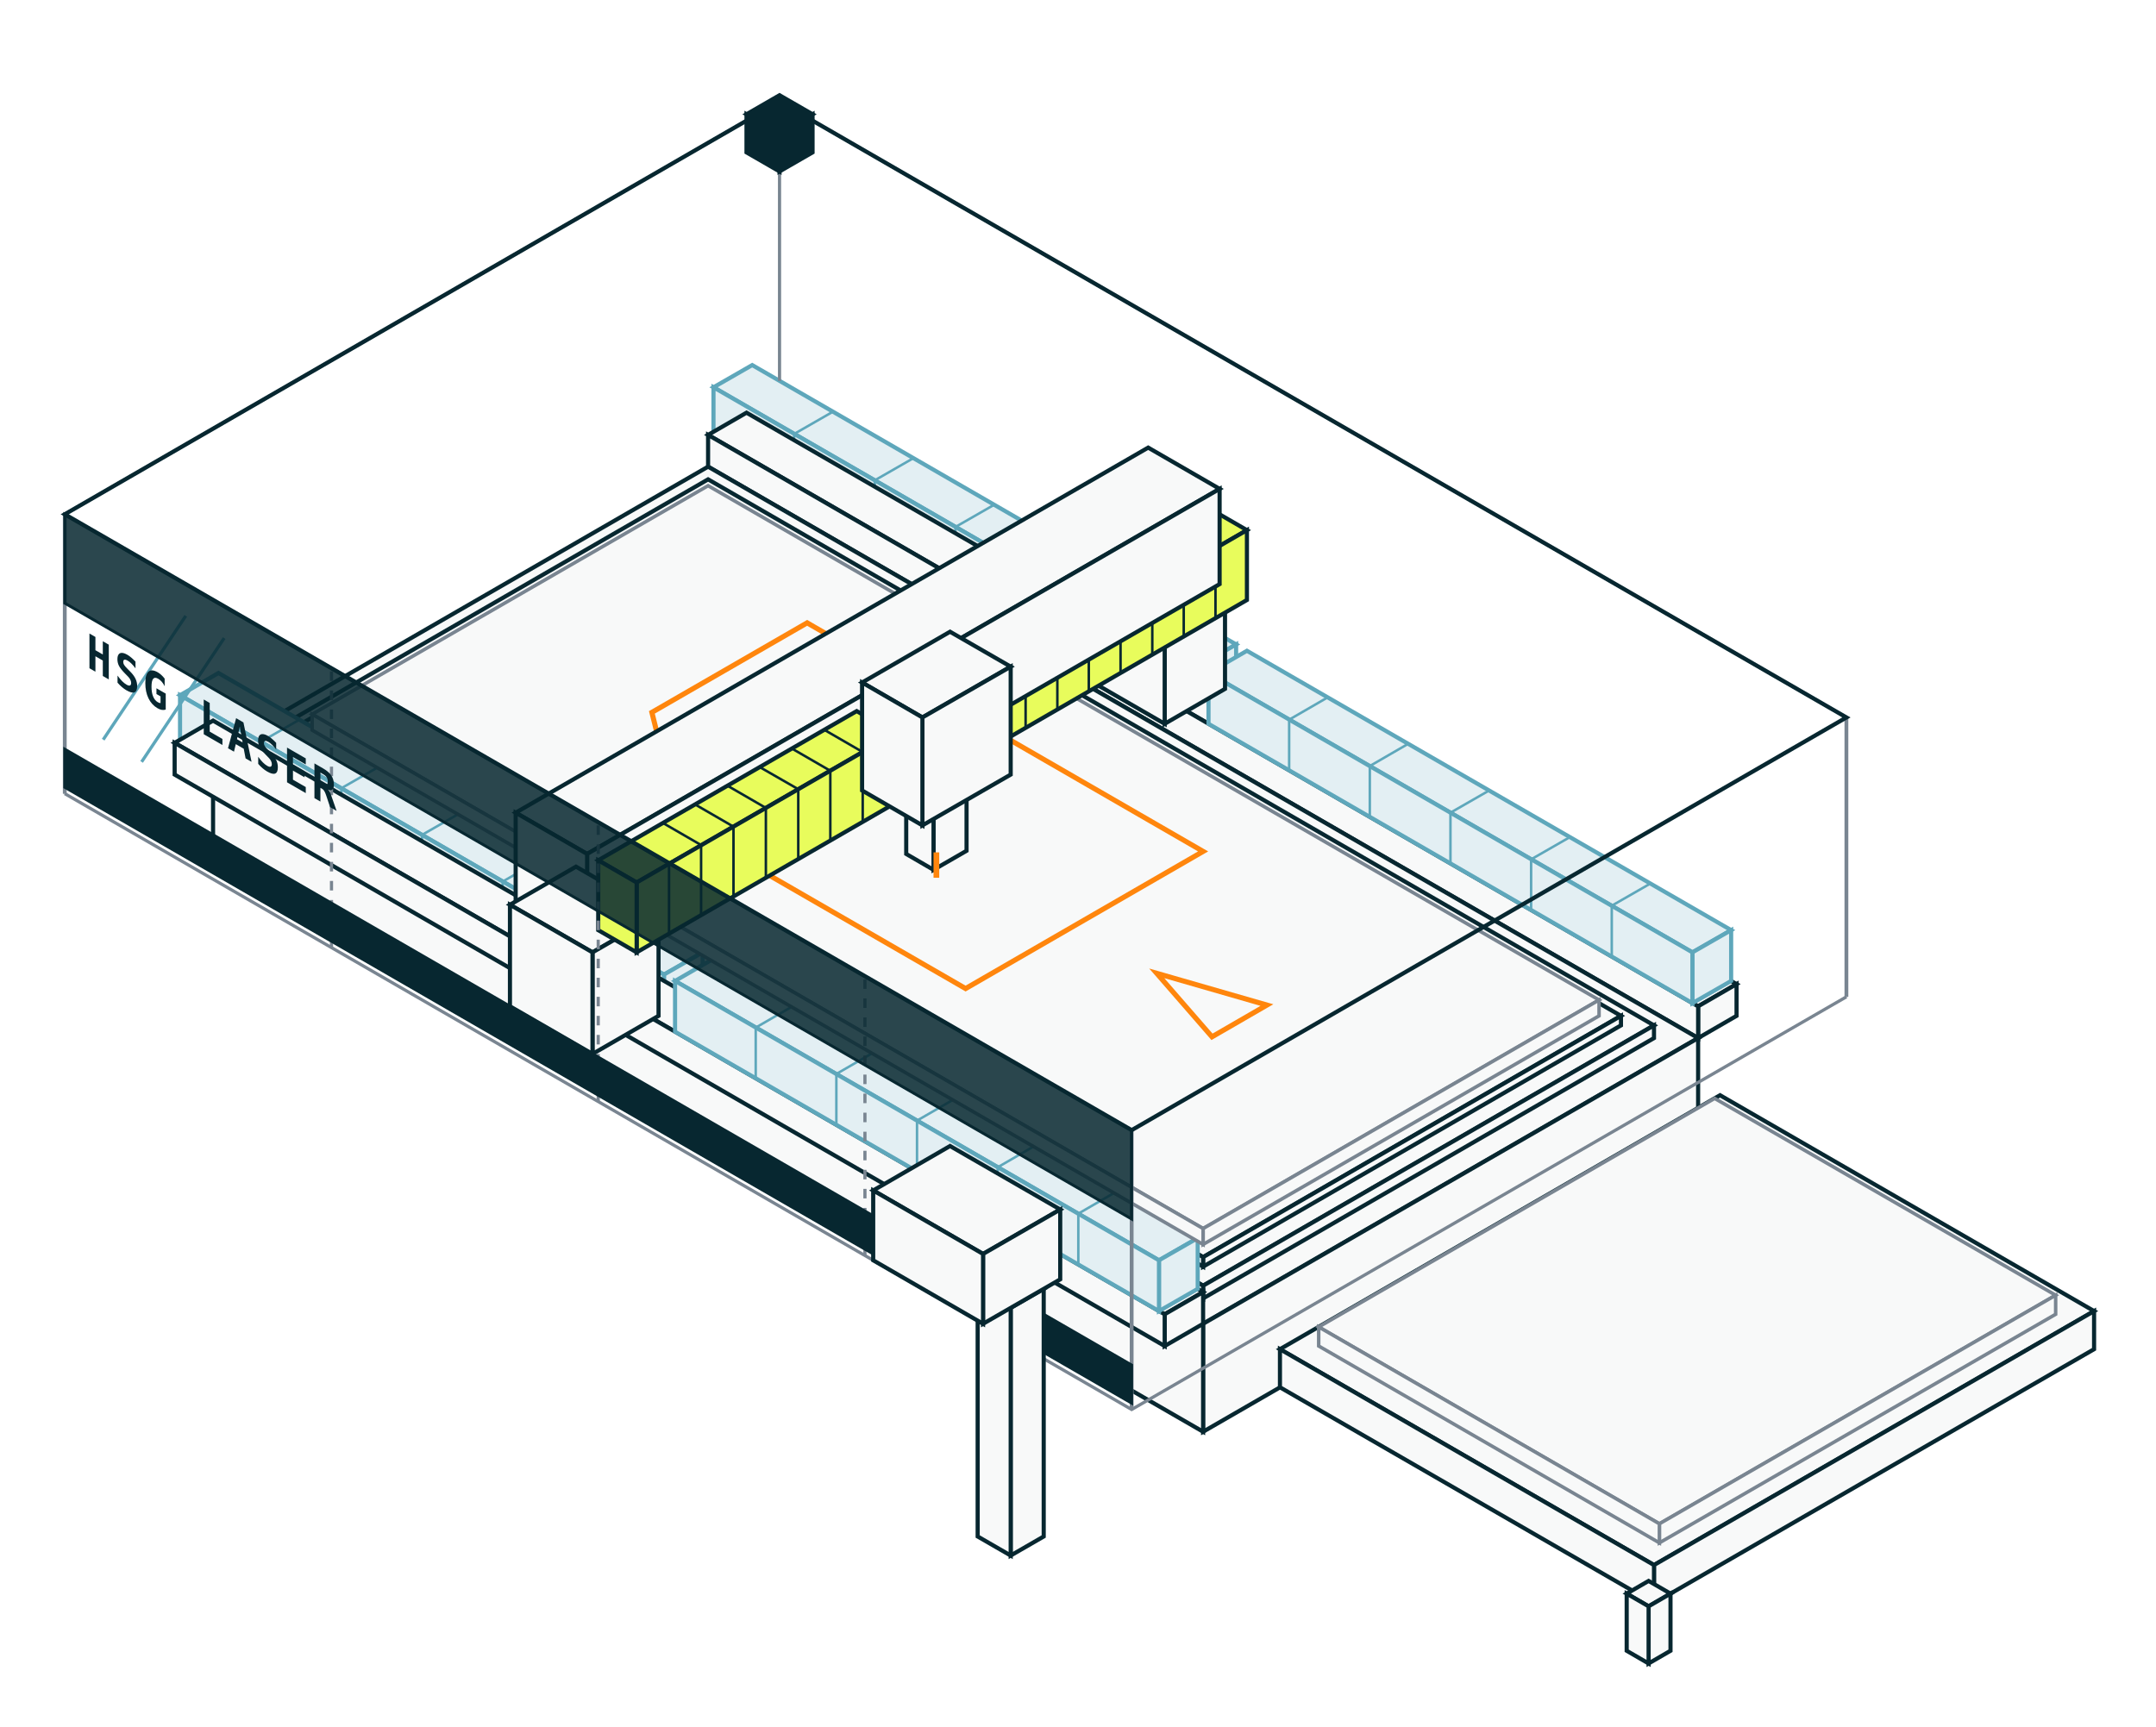
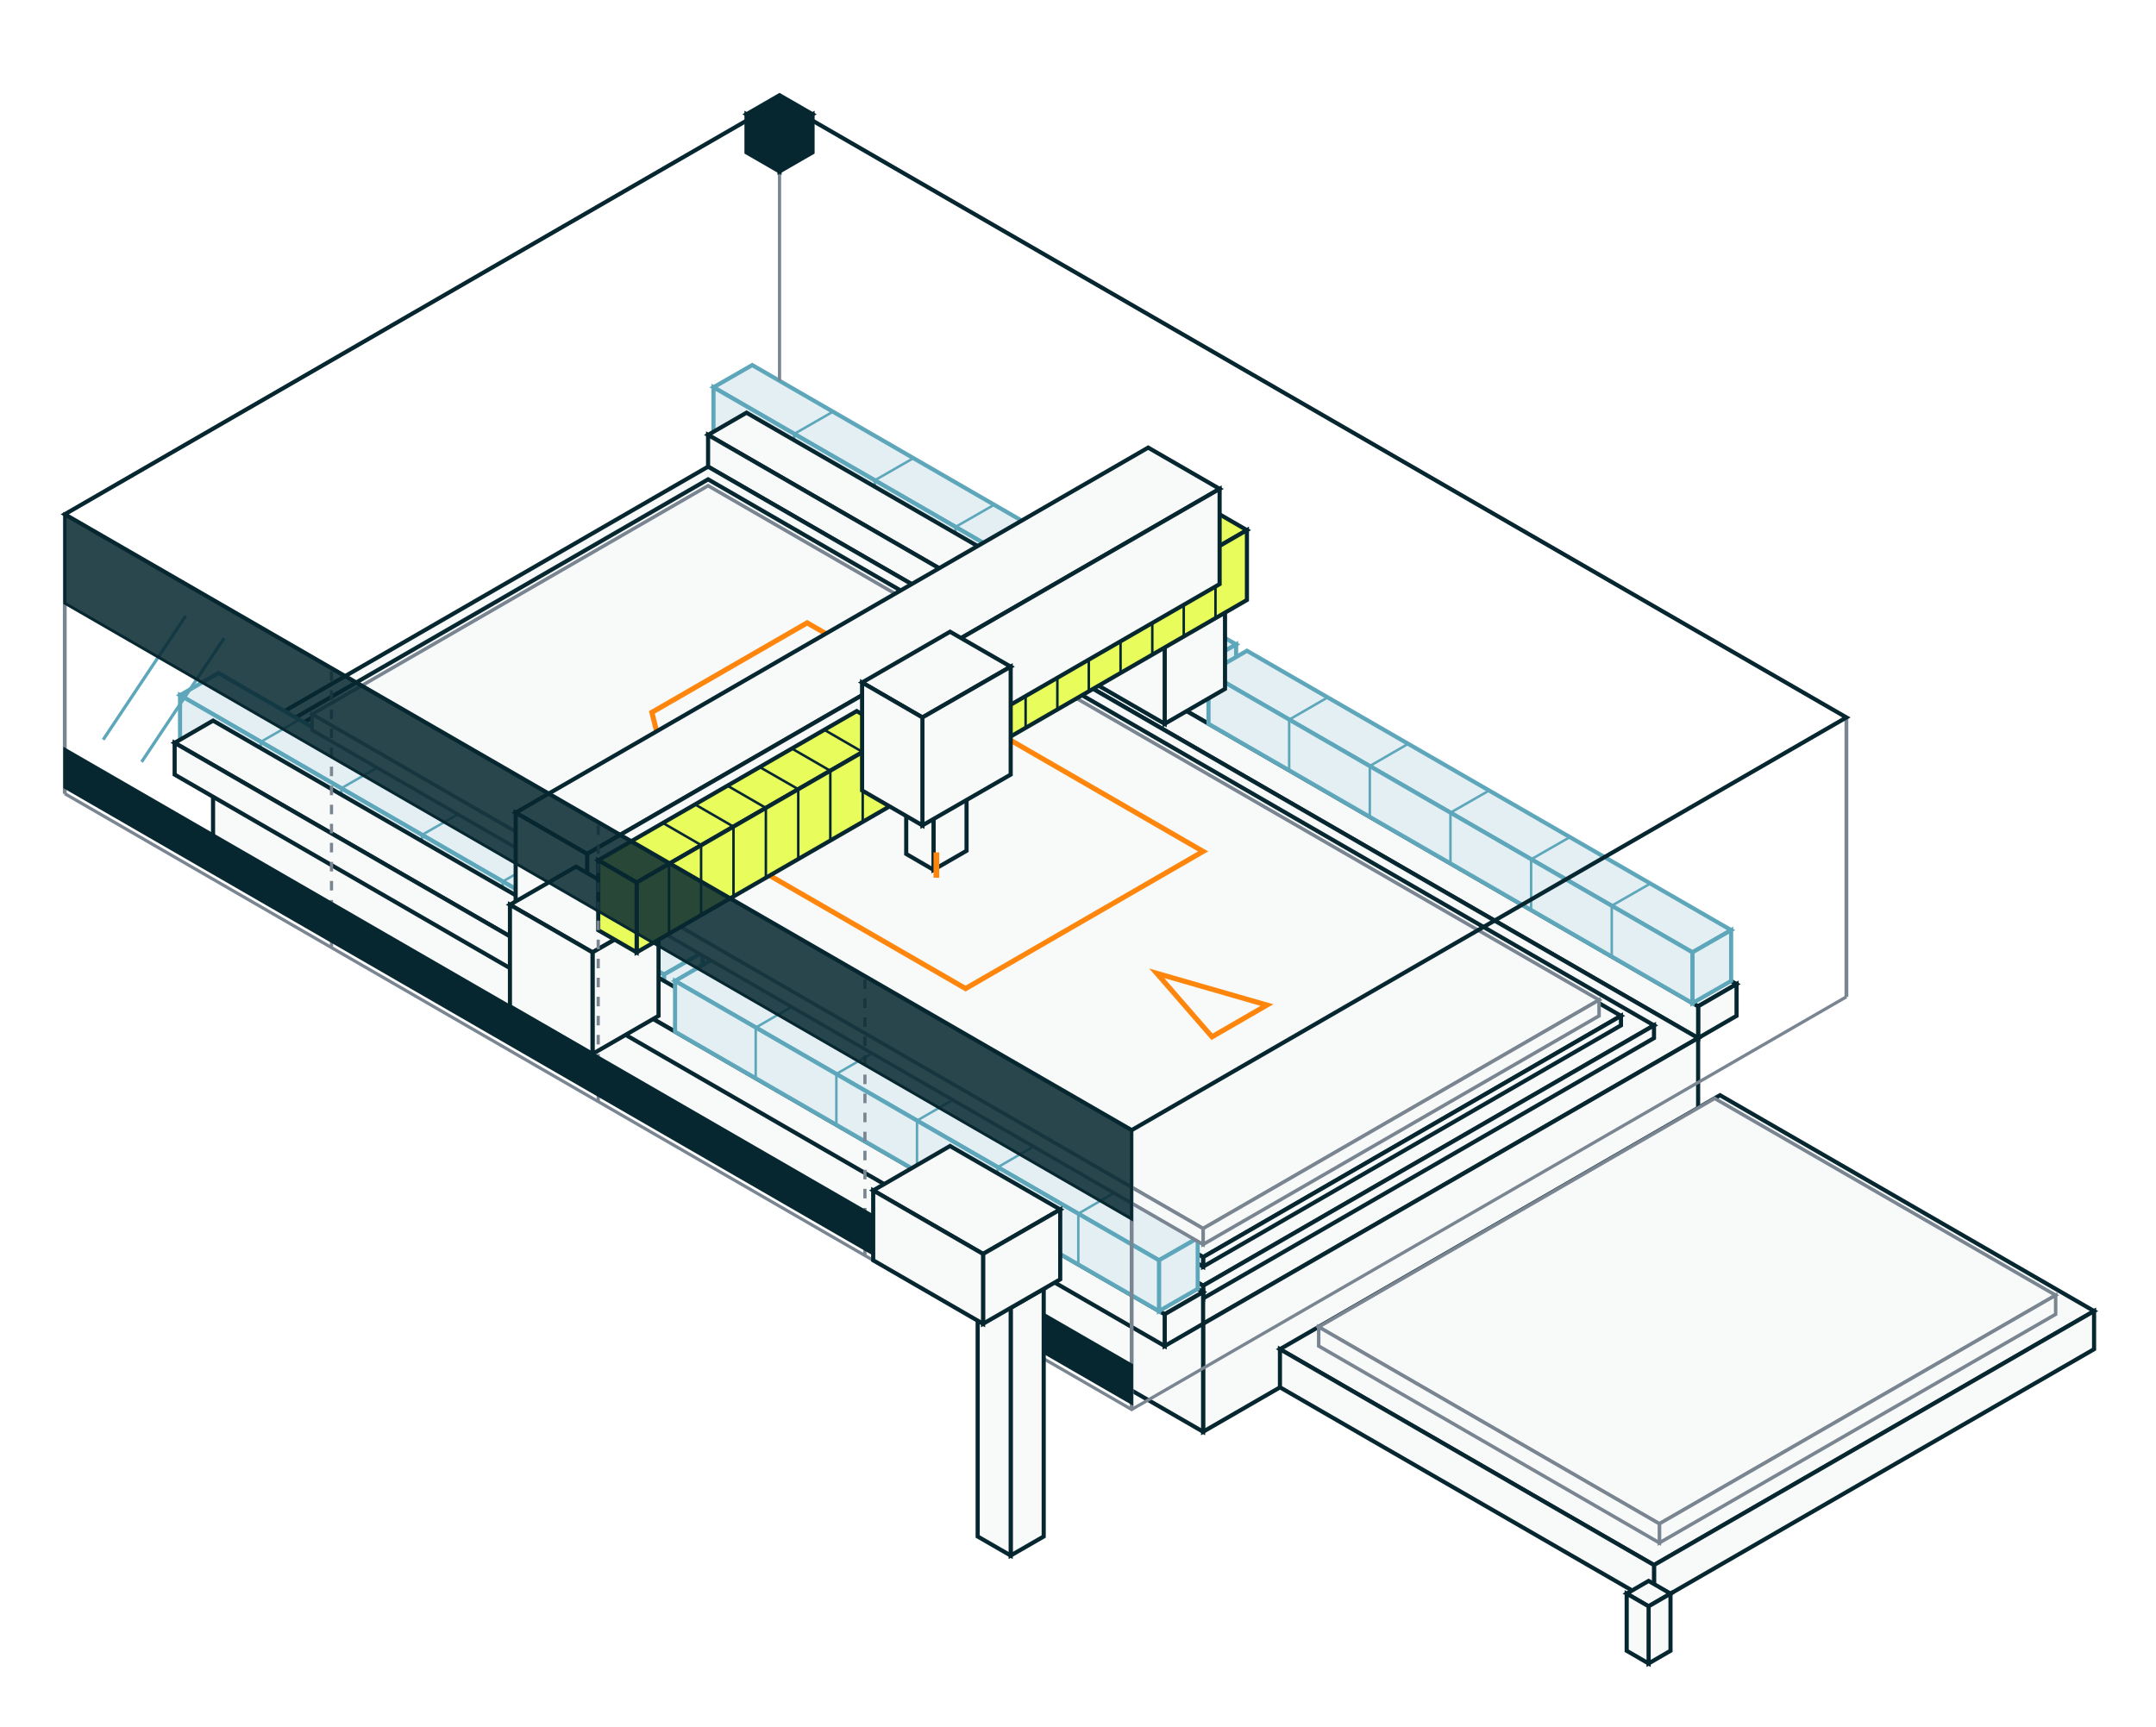
<svg xmlns="http://www.w3.org/2000/svg" class="mach" viewBox="-223 -181 679 544" aria-hidden="true">
  <g id="base">
    <polygon points="13.9,-66.0 166.3,22.0 154.2,29.0 1.7,-59.0" fill="#E3EFF3" stroke="#5EA7BB" stroke-width="1.3" stroke-linejoin="miter" />
    <polygon points="166.3,38.0 154.2,45.0 154.2,29.0 166.3,22.0" fill="#E3EFF3" stroke="#5EA7BB" stroke-width="1.3" stroke-linejoin="miter" />
    <polygon points="1.7,-43.0 154.2,45.0 154.2,29.0 1.7,-59.0" fill="#E3EFF3" stroke="#5EA7BB" stroke-width="1.3" stroke-linejoin="miter" />
    <line x1="39.3" y1="-51.3" x2="27.1" y2="-44.3" stroke="#5EA7BB" stroke-width="0.78" />
    <line x1="27.1" y1="-28.3" x2="27.1" y2="-44.3" stroke="#5EA7BB" stroke-width="0.78" />
    <line x1="64.7" y1="-36.7" x2="52.5" y2="-29.7" stroke="#5EA7BB" stroke-width="0.78" />
    <line x1="52.5" y1="-13.7" x2="52.5" y2="-29.7" stroke="#5EA7BB" stroke-width="0.78" />
    <line x1="90.1" y1="-22.0" x2="77.9" y2="-15.0" stroke="#5EA7BB" stroke-width="0.78" />
    <line x1="77.9" y1="1.0" x2="77.9" y2="-15.0" stroke="#5EA7BB" stroke-width="0.78" />
    <line x1="115.5" y1="-7.3" x2="103.3" y2="-0.3" stroke="#5EA7BB" stroke-width="0.78" />
    <line x1="103.3" y1="15.7" x2="103.3" y2="-0.3" stroke="#5EA7BB" stroke-width="0.78" />
    <line x1="140.9" y1="7.3" x2="128.7" y2="14.3" stroke="#5EA7BB" stroke-width="0.78" />
    <line x1="128.7" y1="30.3" x2="128.7" y2="14.3" stroke="#5EA7BB" stroke-width="0.78" />
    <polygon points="12.1,-51.0 323.9,129.0 311.8,136.0 0.0,-44.0" fill="#F8F9F9" stroke="#072730" stroke-width="1.3" stroke-linejoin="miter" />
    <polygon points="323.9,139.0 311.8,146.0 311.8,136.0 323.9,129.0" fill="#F8F9F9" stroke="#072730" stroke-width="1.3" stroke-linejoin="miter" />
    <polygon points="0.0,-34.0 311.8,146.0 311.8,136.0 0.0,-44.0" fill="#F8F9F9" stroke="#072730" stroke-width="1.3" stroke-linejoin="miter" />
    <polygon points="0.0,-34.0 311.8,146.0 155.9,236.0 -155.9,56.0" fill="#F8F9F9" stroke="#072730" stroke-width="1.3" stroke-linejoin="miter" />
    <polygon points="311.8,180.0 155.9,270.0 155.9,236.0 311.8,146.0" fill="#F8F9F9" stroke="#072730" stroke-width="1.3" stroke-linejoin="miter" />
    <polygon points="-155.9,90.0 155.9,270.0 155.9,236.0 -155.9,56.0" fill="#F8F9F9" stroke="#072730" stroke-width="1.3" stroke-linejoin="miter" />
    <polygon points="0.0,-30.0 297.9,142.0 155.9,224.0 -142.0,52.0" fill="#F8F9F9" stroke="#072730" stroke-width="1.3" stroke-linejoin="miter" />
    <polygon points="297.9,146.0 155.9,228.0 155.9,224.0 297.9,142.0" fill="#F8F9F9" stroke="#072730" stroke-width="1.3" stroke-linejoin="miter" />
    <polygon points="-142.0,56.0 155.9,228.0 155.9,224.0 -142.0,52.0" fill="#F8F9F9" stroke="#072730" stroke-width="1.3" stroke-linejoin="miter" />
    <polygon points="0.0,-27.0 287.5,139.0 155.9,215.0 -131.6,49.0" fill="#F8F9F9" stroke="#072730" stroke-width="1.3" stroke-linejoin="miter" />
    <polygon points="287.5,142.0 155.9,218.0 155.9,215.0 287.5,139.0" fill="#F8F9F9" stroke="#072730" stroke-width="1.3" stroke-linejoin="miter" />
    <polygon points="-131.6,52.0 155.9,218.0 155.9,215.0 -131.6,49.0" fill="#F8F9F9" stroke="#072730" stroke-width="1.3" stroke-linejoin="miter" />
    <polygon points="169.7,24.0 322.2,112.0 310.0,119.0 157.6,31.0" fill="#E3EFF3" stroke="#5EA7BB" stroke-width="1.3" stroke-linejoin="miter" />
    <polygon points="322.2,128.0 310.0,135.0 310.0,119.0 322.2,112.0" fill="#E3EFF3" stroke="#5EA7BB" stroke-width="1.3" stroke-linejoin="miter" />
    <polygon points="157.6,47.0 310.0,135.0 310.0,119.0 157.6,31.0" fill="#E3EFF3" stroke="#5EA7BB" stroke-width="1.3" stroke-linejoin="miter" />
    <line x1="195.1" y1="38.7" x2="183.0" y2="45.7" stroke="#5EA7BB" stroke-width="0.78" />
    <line x1="183.0" y1="61.7" x2="183.0" y2="45.7" stroke="#5EA7BB" stroke-width="0.78" />
    <line x1="220.5" y1="53.3" x2="208.4" y2="60.3" stroke="#5EA7BB" stroke-width="0.78" />
    <line x1="208.4" y1="76.3" x2="208.4" y2="60.3" stroke="#5EA7BB" stroke-width="0.78" />
    <line x1="246.0" y1="68.0" x2="233.8" y2="75.0" stroke="#5EA7BB" stroke-width="0.78" />
    <line x1="233.8" y1="91.0" x2="233.8" y2="75.0" stroke="#5EA7BB" stroke-width="0.78" />
    <line x1="271.4" y1="82.7" x2="259.2" y2="89.7" stroke="#5EA7BB" stroke-width="0.78" />
    <line x1="259.2" y1="105.7" x2="259.2" y2="89.7" stroke="#5EA7BB" stroke-width="0.78" />
    <line x1="296.8" y1="97.3" x2="284.6" y2="104.3" stroke="#5EA7BB" stroke-width="0.78" />
    <line x1="284.6" y1="120.3" x2="284.6" y2="104.3" stroke="#5EA7BB" stroke-width="0.78" />
    <polygon points="-154.2,31.0 -1.7,119.0 -13.9,126.0 -166.3,38.0" fill="#E3EFF3" stroke="#5EA7BB" stroke-width="1.3" stroke-linejoin="miter" />
    <polygon points="-1.7,135.0 -13.9,142.0 -13.9,126.0 -1.7,119.0" fill="#E3EFF3" stroke="#5EA7BB" stroke-width="1.3" stroke-linejoin="miter" />
    <polygon points="-166.3,54.0 -13.9,142.0 -13.9,126.0 -166.3,38.0" fill="#E3EFF3" stroke="#5EA7BB" stroke-width="1.3" stroke-linejoin="miter" />
    <line x1="-128.7" y1="45.7" x2="-140.9" y2="52.7" stroke="#5EA7BB" stroke-width="0.78" />
    <line x1="-140.9" y1="68.7" x2="-140.9" y2="52.7" stroke="#5EA7BB" stroke-width="0.78" />
    <line x1="-103.3" y1="60.3" x2="-115.5" y2="67.3" stroke="#5EA7BB" stroke-width="0.78" />
    <line x1="-115.5" y1="83.3" x2="-115.5" y2="67.3" stroke="#5EA7BB" stroke-width="0.78" />
    <line x1="-77.9" y1="75.0" x2="-90.1" y2="82.0" stroke="#5EA7BB" stroke-width="0.78" />
    <line x1="-90.1" y1="98.0" x2="-90.1" y2="82.0" stroke="#5EA7BB" stroke-width="0.78" />
    <line x1="-52.5" y1="89.7" x2="-64.7" y2="96.7" stroke="#5EA7BB" stroke-width="0.78" />
    <line x1="-64.7" y1="112.7" x2="-64.7" y2="96.7" stroke="#5EA7BB" stroke-width="0.78" />
    <line x1="-27.1" y1="104.3" x2="-39.3" y2="111.3" stroke="#5EA7BB" stroke-width="0.78" />
    <line x1="-39.3" y1="127.3" x2="-39.3" y2="111.3" stroke="#5EA7BB" stroke-width="0.78" />
    <polygon points="-155.9,46.0 155.9,226.0 143.8,233.0 -168.0,53.0" fill="#F8F9F9" stroke="#072730" stroke-width="1.3" stroke-linejoin="miter" />
    <polygon points="155.9,236.0 143.8,243.0 143.8,233.0 155.9,226.0" fill="#F8F9F9" stroke="#072730" stroke-width="1.3" stroke-linejoin="miter" />
    <polygon points="-168.0,63.0 143.8,243.0 143.8,233.0 -168.0,53.0" fill="#F8F9F9" stroke="#072730" stroke-width="1.3" stroke-linejoin="miter" />
    <polygon points="1.7,121.0 154.2,209.0 142.0,216.0 -10.4,128.0" fill="#E3EFF3" stroke="#5EA7BB" stroke-width="1.3" stroke-linejoin="miter" />
    <polygon points="154.2,225.0 142.0,232.0 142.0,216.0 154.2,209.0" fill="#E3EFF3" stroke="#5EA7BB" stroke-width="1.3" stroke-linejoin="miter" />
    <polygon points="-10.4,144.0 142.0,232.0 142.0,216.0 -10.4,128.0" fill="#E3EFF3" stroke="#5EA7BB" stroke-width="1.3" stroke-linejoin="miter" />
    <line x1="27.1" y1="135.7" x2="15.0" y2="142.7" stroke="#5EA7BB" stroke-width="0.78" />
    <line x1="15.0" y1="158.7" x2="15.0" y2="142.7" stroke="#5EA7BB" stroke-width="0.78" />
    <line x1="52.5" y1="150.3" x2="40.4" y2="157.3" stroke="#5EA7BB" stroke-width="0.78" />
    <line x1="40.4" y1="173.3" x2="40.4" y2="157.3" stroke="#5EA7BB" stroke-width="0.78" />
    <line x1="77.9" y1="165.0" x2="65.8" y2="172.0" stroke="#5EA7BB" stroke-width="0.78" />
    <line x1="65.8" y1="188.0" x2="65.8" y2="172.0" stroke="#5EA7BB" stroke-width="0.78" />
    <line x1="103.3" y1="179.7" x2="91.2" y2="186.7" stroke="#5EA7BB" stroke-width="0.78" />
    <line x1="91.2" y1="202.7" x2="91.2" y2="186.7" stroke="#5EA7BB" stroke-width="0.78" />
    <line x1="128.7" y1="194.3" x2="116.6" y2="201.3" stroke="#5EA7BB" stroke-width="0.78" />
    <line x1="116.6" y1="217.3" x2="116.6" y2="201.3" stroke="#5EA7BB" stroke-width="0.78" />
  </g>
  <g id="sheet">
    <polygon points="0.0,-28.0 280.6,134.0 155.9,206.0 -124.7,44.0" fill="#F8F9F9" stroke="#798591" stroke-width="1.1" stroke-linejoin="miter" />
    <polygon points="280.6,139.0 155.9,211.0 155.9,206.0 280.6,134.0" fill="#F8F9F9" stroke="#798591" stroke-width="1.1" stroke-linejoin="miter" />
    <polygon points="-124.7,49.0 155.9,211.0 155.9,206.0 -124.7,44.0" fill="#F8F9F9" stroke="#798591" stroke-width="1.1" stroke-linejoin="miter" />
    <path d="M31.2 15.2 L155.9 87.2 L81.1 130.4 L-9.0 78.4 L-17.7 43.4 Z" fill="none" stroke="#FF860D" stroke-width="1.6" stroke-linejoin="miter" pathLength="1" class="cut" id="cut" />
    <path d="M141.3 125.6 L158.7 145.6 L176.0 135.6 Z" fill="none" stroke="#FF860D" stroke-width="1.6" stroke-linejoin="miter" pathLength="1" class="cut2" id="cut2" />
  </g>
  <g id="cabinBack">
    <path d="M22.5 -61.0 L22.5 -149.0" fill="none" stroke="#798591" stroke-width="1" stroke-linejoin="miter" />
    <path d="M358.5 133.0 L358.5 45.0" fill="none" stroke="#798591" stroke-width="1" stroke-linejoin="miter" />
    <path d="M-202.6 69.0 L-202.6 -19.0" fill="none" stroke="#798591" stroke-width="1" stroke-linejoin="miter" />
    <path d="M22.5 -149.0 L358.5 45.0" fill="none" stroke="#798591" stroke-width="1" stroke-linejoin="miter" />
    <path d="M22.5 -149.0 L-202.6 -19.0" fill="none" stroke="#798591" stroke-width="1" stroke-linejoin="miter" />
  </g>
  <g id="gantry" style="--gx0:-93.5px,-54.0px;--gx1:124.7px,72.0px" transform="translate(0.0 0.0)">
    <polygon points="136.8,-11.0 162.8,4.0 143.8,15.0 117.8,0.0" fill="#F8F9F9" stroke="#072730" stroke-width="1.3" stroke-linejoin="miter" />
    <polygon points="162.8,36.0 143.8,47.0 143.8,15.0 162.8,4.0" fill="#F8F9F9" stroke="#072730" stroke-width="1.3" stroke-linejoin="miter" />
    <polygon points="117.8,32.0 143.8,47.0 143.8,15.0 117.8,0.0" fill="#F8F9F9" stroke="#072730" stroke-width="1.3" stroke-linejoin="miter" />
    <polygon points="157.6,-21.0 169.7,-14.0 90.1,32.0 77.9,25.0" fill="#E8FC5C" stroke="#072730" stroke-width="1.3" stroke-linejoin="miter" />
    <polygon points="169.7,8.0 90.1,54.0 90.1,32.0 169.7,-14.0" fill="#E8FC5C" stroke="#072730" stroke-width="1.3" stroke-linejoin="miter" />
    <polygon points="77.9,47.0 90.1,54.0 90.1,32.0 77.9,25.0" fill="#E8FC5C" stroke="#072730" stroke-width="1.3" stroke-linejoin="miter" />
    <line x1="147.7" y1="-15.2" x2="159.8" y2="-8.2" stroke="#072730" stroke-width="0.78" />
    <line x1="159.8" y1="13.8" x2="159.8" y2="-8.2" stroke="#072730" stroke-width="0.78" />
    <line x1="137.7" y1="-9.5" x2="149.8" y2="-2.5" stroke="#072730" stroke-width="0.78" />
    <line x1="149.8" y1="19.5" x2="149.8" y2="-2.5" stroke="#072730" stroke-width="0.78" />
    <line x1="127.7" y1="-3.8" x2="139.9" y2="3.2" stroke="#072730" stroke-width="0.78" />
    <line x1="139.9" y1="25.2" x2="139.9" y2="3.2" stroke="#072730" stroke-width="0.78" />
    <line x1="117.8" y1="2.0" x2="129.9" y2="9.0" stroke="#072730" stroke-width="0.78" />
    <line x1="129.9" y1="31.0" x2="129.9" y2="9.0" stroke="#072730" stroke-width="0.78" />
    <line x1="107.8" y1="7.8" x2="119.9" y2="14.8" stroke="#072730" stroke-width="0.78" />
    <line x1="119.9" y1="36.8" x2="119.9" y2="14.8" stroke="#072730" stroke-width="0.78" />
    <line x1="97.9" y1="13.5" x2="110.0" y2="20.5" stroke="#072730" stroke-width="0.78" />
    <line x1="110.0" y1="42.5" x2="110.0" y2="20.5" stroke="#072730" stroke-width="0.78" />
    <line x1="87.9" y1="19.2" x2="100.0" y2="26.2" stroke="#072730" stroke-width="0.78" />
    <line x1="100.0" y1="48.2" x2="100.0" y2="26.2" stroke="#072730" stroke-width="0.78" />
    <polygon points="138.6,-40.0 161.1,-27.0 -38.1,88.0 -60.6,75.0" fill="#F8F9F9" stroke="#072730" stroke-width="1.3" stroke-linejoin="miter" />
    <polygon points="161.1,3.0 -38.1,118.0 -38.1,88.0 161.1,-27.0" fill="#F8F9F9" stroke="#072730" stroke-width="1.3" stroke-linejoin="miter" />
    <polygon points="-60.6,105.0 -38.1,118.0 -38.1,88.0 -60.6,75.0" fill="#F8F9F9" stroke="#072730" stroke-width="1.3" stroke-linejoin="miter" />
    <polygon points="-41.6,92.0 -15.6,107.0 -36.4,119.0 -62.4,104.0" fill="#F8F9F9" stroke="#072730" stroke-width="1.3" stroke-linejoin="miter" />
    <polygon points="-15.6,139.0 -36.4,151.0 -36.4,119.0 -15.6,107.0" fill="#F8F9F9" stroke="#072730" stroke-width="1.3" stroke-linejoin="miter" />
    <polygon points="-62.4,136.0 -36.4,151.0 -36.4,119.0 -62.4,104.0" fill="#F8F9F9" stroke="#072730" stroke-width="1.3" stroke-linejoin="miter" />
    <polygon points="46.8,43.0 58.9,50.0 -22.5,97.0 -34.6,90.0" fill="#E8FC5C" stroke="#072730" stroke-width="1.3" stroke-linejoin="miter" />
    <polygon points="58.9,72.0 -22.5,119.0 -22.5,97.0 58.9,50.0" fill="#E8FC5C" stroke="#072730" stroke-width="1.3" stroke-linejoin="miter" />
    <polygon points="-34.6,112.0 -22.5,119.0 -22.5,97.0 -34.6,90.0" fill="#E8FC5C" stroke="#072730" stroke-width="1.3" stroke-linejoin="miter" />
    <line x1="36.6" y1="48.9" x2="48.7" y2="55.9" stroke="#072730" stroke-width="0.78" />
    <line x1="48.7" y1="77.9" x2="48.7" y2="55.9" stroke="#072730" stroke-width="0.78" />
    <line x1="26.4" y1="54.8" x2="38.5" y2="61.8" stroke="#072730" stroke-width="0.78" />
    <line x1="38.5" y1="83.8" x2="38.5" y2="61.8" stroke="#072730" stroke-width="0.78" />
    <line x1="16.2" y1="60.6" x2="28.4" y2="67.6" stroke="#072730" stroke-width="0.78" />
    <line x1="28.4" y1="89.6" x2="28.4" y2="67.6" stroke="#072730" stroke-width="0.78" />
    <line x1="6.1" y1="66.5" x2="18.2" y2="73.5" stroke="#072730" stroke-width="0.78" />
    <line x1="18.2" y1="95.5" x2="18.2" y2="73.5" stroke="#072730" stroke-width="0.78" />
    <line x1="-4.1" y1="72.4" x2="8.0" y2="79.4" stroke="#072730" stroke-width="0.78" />
    <line x1="8.0" y1="101.4" x2="8.0" y2="79.4" stroke="#072730" stroke-width="0.78" />
    <line x1="-14.3" y1="78.2" x2="-2.2" y2="85.2" stroke="#072730" stroke-width="0.78" />
    <line x1="-2.2" y1="107.2" x2="-2.2" y2="85.2" stroke="#072730" stroke-width="0.78" />
    <line x1="-24.5" y1="84.1" x2="-12.3" y2="91.1" stroke="#072730" stroke-width="0.78" />
    <line x1="-12.3" y1="113.1" x2="-12.3" y2="91.1" stroke="#072730" stroke-width="0.78" />
    <g id="head" style="--hy0:45.0px,-26.0px;--hy1:-45.0px,26.0px" transform="translate(0.0 0.0)">
      <polygon points="72.7,60.0 81.4,65.0 71.0,71.0 62.4,66.0" fill="#F8F9F9" stroke="#072730" stroke-width="1.3" stroke-linejoin="miter" />
      <polygon points="81.4,87.0 71.0,93.0 71.0,71.0 81.4,65.0" fill="#F8F9F9" stroke="#072730" stroke-width="1.3" stroke-linejoin="miter" />
      <polygon points="62.4,88.0 71.0,93.0 71.0,71.0 62.4,66.0" fill="#F8F9F9" stroke="#072730" stroke-width="1.3" stroke-linejoin="miter" />
      <polygon points="76.2,18.0 95.3,29.0 67.5,45.0 48.5,34.0" fill="#F8F9F9" stroke="#072730" stroke-width="1.3" stroke-linejoin="miter" />
      <polygon points="95.3,63.0 67.5,79.0 67.5,45.0 95.3,29.0" fill="#F8F9F9" stroke="#072730" stroke-width="1.3" stroke-linejoin="miter" />
      <polygon points="48.5,68.0 67.5,79.0 67.5,45.0 48.5,34.0" fill="#F8F9F9" stroke="#072730" stroke-width="1.3" stroke-linejoin="miter" />
      <path d="M71.9 87.5 L71.9 95.5" fill="none" stroke="#FF860D" stroke-width="1.8" stroke-linejoin="miter" id="beam" />
    </g>
  </g>
  <g id="cabinFront">
    <path d="M358.5 133.0 L133.4 263.0 L-202.6 69.0" fill="none" stroke="#798591" stroke-width="1" stroke-linejoin="miter" />
    <path d="M133.4 263.0 L133.4 175.0" fill="none" stroke="#798591" stroke-width="1.2" stroke-linejoin="miter" />
    <path d="M358.5 133.0 L358.5 45.0" fill="none" stroke="#798591" stroke-width="1.2" stroke-linejoin="miter" />
    <path d="M-202.6 69.0 L-202.6 -19.0" fill="none" stroke="#798591" stroke-width="1.2" stroke-linejoin="miter" />
    <path d="M-118.6 117.5 L-118.6 29.5" fill="none" stroke="#798591" stroke-width="1" stroke-linejoin="miter" stroke-dasharray="3 3" />
    <path d="M-34.6 166.0 L-34.6 78.0" fill="none" stroke="#798591" stroke-width="1" stroke-linejoin="miter" stroke-dasharray="3 3" />
    <path d="M49.4 214.5 L49.4 126.5" fill="none" stroke="#798591" stroke-width="1" stroke-linejoin="miter" stroke-dasharray="3 3" />
    <path d="M-190.5 52.0 L-164.5 13.0" fill="none" stroke="#5EA7BB" stroke-width="1" stroke-linejoin="miter" />
    <path d="M-178.4 59.0 L-152.4 20.0" fill="none" stroke="#5EA7BB" stroke-width="1" stroke-linejoin="miter" />
    <path d="M22.5 -149.0 L358.5 45.0 L133.4 175.0 L-202.6 -19.0 Z" fill="none" stroke="#072730" stroke-width="1.3" stroke-linejoin="miter" />
    <path d="M-202.6 67.0 L133.4 261.0 L133.4 249.0 L-202.6 55.0 Z" fill="#072730" fill-opacity="1" stroke="#072730" stroke-width="0.9" />
    <path d="M-202.6 9.0 L133.4 203.0 L133.4 175.0 L-202.6 -19.0 Z" fill="#072730" fill-opacity="0.85" stroke="#072730" stroke-width="0.9" />
-     <g transform="matrix(0.866 .5 0 1 -190.5 32.0)">
-       <text x="-6" y="0" font-family="IBM Plex Mono, monospace" font-weight="700" font-size="15" letter-spacing="1.2" fill="#072730">HSG LASER</text>
-     </g>
  </g>
  <g id="extra">
    <polygon points="22.5,-151.0 32.9,-145.0 22.5,-139.0 12.1,-145.0" fill="#072730" stroke="#072730" stroke-width="1.3" stroke-linejoin="miter" />
    <polygon points="32.9,-133.0 22.5,-127.0 22.5,-139.0 32.9,-145.0" fill="#072730" stroke="#072730" stroke-width="1.3" stroke-linejoin="miter" />
    <polygon points="12.1,-133.0 22.5,-127.0 22.5,-139.0 12.1,-145.0" fill="#072730" stroke="#072730" stroke-width="1.3" stroke-linejoin="miter" />
    <polygon points="320.4,175.0 327.4,179.0 320.4,183.0 313.5,179.0" fill="#F8F9F9" stroke="#072730" stroke-width="1.3" stroke-linejoin="miter" />
    <polygon points="327.4,197.0 320.4,201.0 320.4,183.0 327.4,179.0" fill="#F8F9F9" stroke="#072730" stroke-width="1.3" stroke-linejoin="miter" />
    <polygon points="313.5,197.0 320.4,201.0 320.4,183.0 313.5,179.0" fill="#F8F9F9" stroke="#072730" stroke-width="1.3" stroke-linejoin="miter" />
    <polygon points="318.7,164.0 436.5,232.0 297.9,312.0 180.1,244.0" fill="#F8F9F9" stroke="#072730" stroke-width="1.3" stroke-linejoin="miter" />
    <polygon points="436.5,244.0 297.9,324.0 297.9,312.0 436.5,232.0" fill="#F8F9F9" stroke="#072730" stroke-width="1.3" stroke-linejoin="miter" />
    <polygon points="180.1,256.0 297.9,324.0 297.9,312.0 180.1,244.0" fill="#F8F9F9" stroke="#072730" stroke-width="1.3" stroke-linejoin="miter" />
    <polygon points="317.0,165.0 424.4,227.0 299.6,299.0 192.3,237.0" fill="#F8F9F9" stroke="#798591" stroke-width="1.1" stroke-linejoin="miter" />
    <polygon points="424.4,233.0 299.6,305.0 299.6,299.0 424.4,227.0" fill="#F8F9F9" stroke="#798591" stroke-width="1.1" stroke-linejoin="miter" />
    <polygon points="192.3,243.0 299.6,305.0 299.6,299.0 192.3,237.0" fill="#F8F9F9" stroke="#798591" stroke-width="1.1" stroke-linejoin="miter" />
    <polygon points="95.3,219.0 105.7,225.0 95.3,231.0 84.9,225.0" fill="#F8F9F9" stroke="#072730" stroke-width="1.3" stroke-linejoin="miter" />
    <polygon points="105.7,303.0 95.3,309.0 95.3,231.0 105.7,225.0" fill="#F8F9F9" stroke="#072730" stroke-width="1.3" stroke-linejoin="miter" />
    <polygon points="84.9,303.0 95.3,309.0 95.3,231.0 84.9,225.0" fill="#F8F9F9" stroke="#072730" stroke-width="1.3" stroke-linejoin="miter" />
    <polygon points="76.2,180.0 110.9,200.0 86.6,214.0 52.0,194.0" fill="#F8F9F9" stroke="#072730" stroke-width="1.3" stroke-linejoin="miter" />
    <polygon points="110.9,222.0 86.6,236.0 86.6,214.0 110.9,200.0" fill="#F8F9F9" stroke="#072730" stroke-width="1.3" stroke-linejoin="miter" />
    <polygon points="52.0,216.0 86.6,236.0 86.6,214.0 52.0,194.0" fill="#F8F9F9" stroke="#072730" stroke-width="1.3" stroke-linejoin="miter" />
    <polygon points="296.2,317.0 303.1,321.0 296.2,325.0 289.3,321.0" fill="#F8F9F9" stroke="#072730" stroke-width="1.3" stroke-linejoin="miter" />
    <polygon points="303.1,339.0 296.2,343.0 296.2,325.0 303.1,321.0" fill="#F8F9F9" stroke="#072730" stroke-width="1.3" stroke-linejoin="miter" />
    <polygon points="289.3,339.0 296.2,343.0 296.2,325.0 289.3,321.0" fill="#F8F9F9" stroke="#072730" stroke-width="1.3" stroke-linejoin="miter" />
  </g>
</svg>
